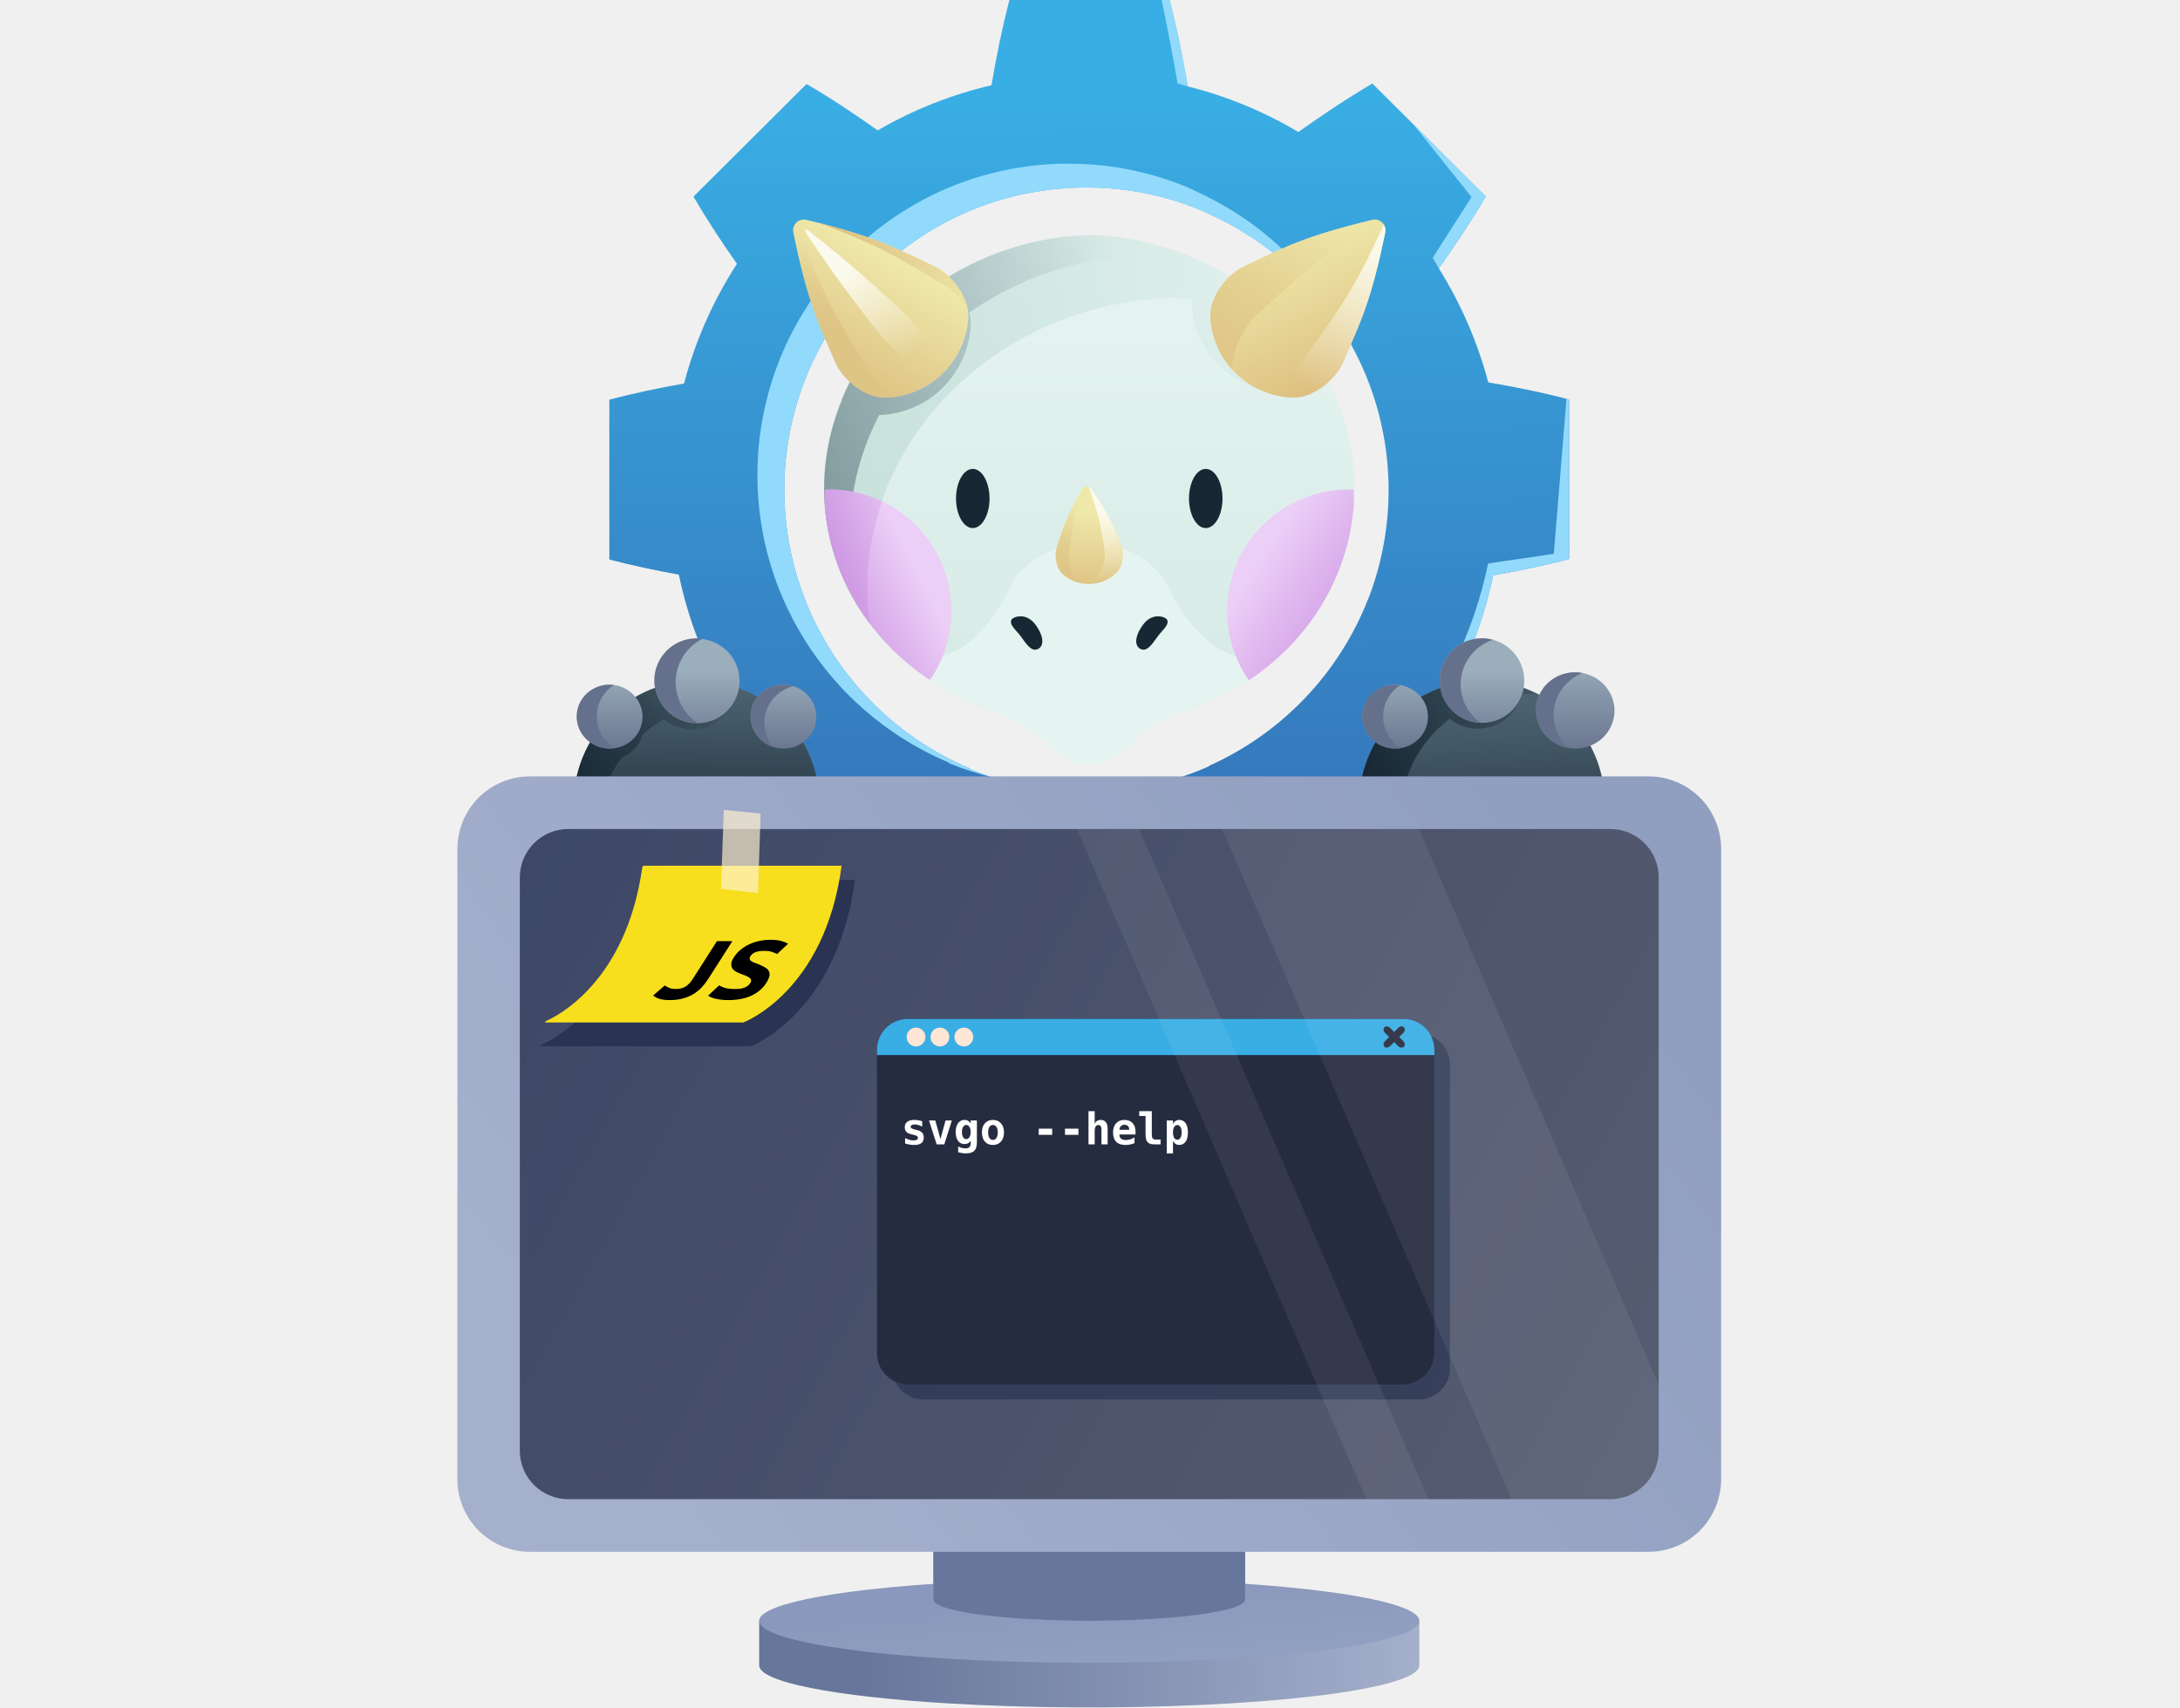
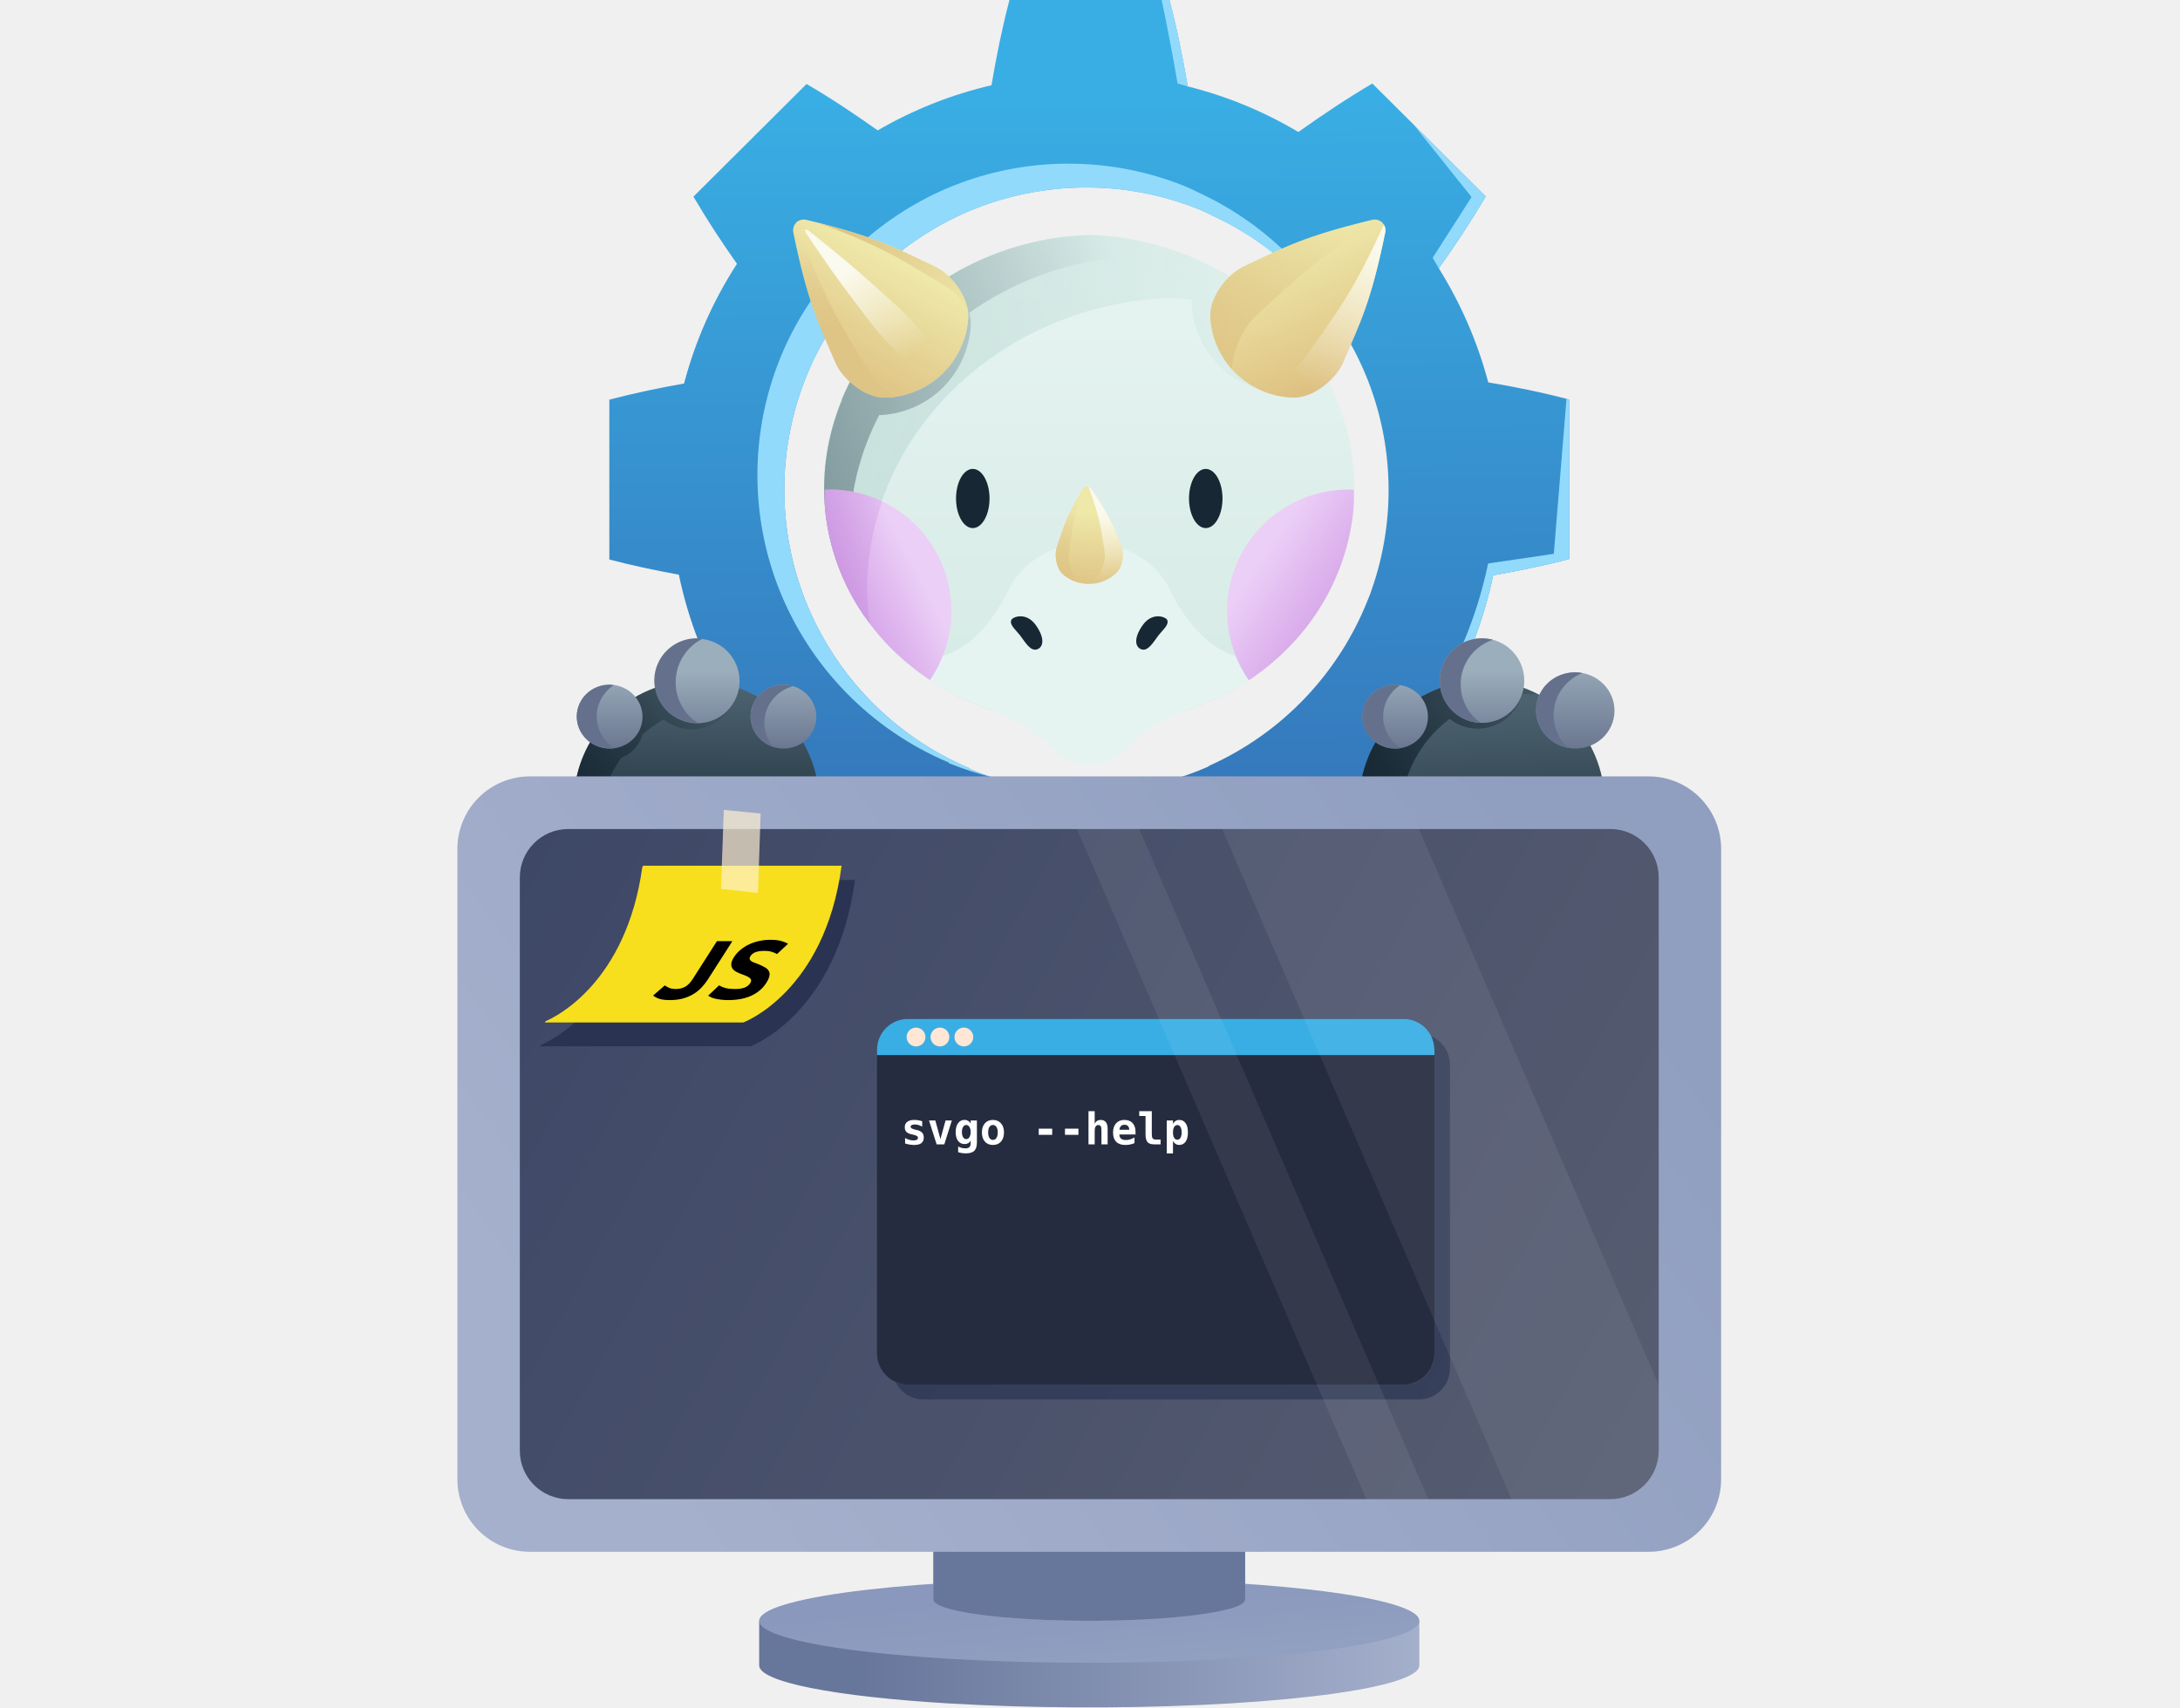
<svg xmlns="http://www.w3.org/2000/svg" viewBox="0 0 600 470">
  <style>
    #svgo-help {
      font-family: SFMono-Regular, Menlo, Monaco, Consolas, monospace;
      font-weight: 700;
    }
  </style>
  <g clip-path="url(#a)">
    <path fill="url(#b)" d="M299.799 64.686a79 79 0 0 0-6.177.411h-.094c-19.284 2.134-37.118 11.232-49.58 25.295-12.463 14.063-18.533 31.939-16.876 49.697 1.565 16.768 9.905 32.173 23.371 43.168s31.078 16.781 49.355 16.214c18.277.567 35.889-5.219 49.355-16.214s21.806-26.4 23.372-43.168c1.656-17.758-4.414-35.634-16.876-49.697s-30.297-23.161-49.581-25.294h-.093a79 79 0 0 0-6.176-.412" />
    <path fill="#172834" d="M333.819 129.847c1.107.919 1.962 2.577 2.377 4.609s.356 4.272-.164 6.227-1.457 3.466-2.608 4.2c-1.15.734-2.418.631-3.525-.287s-1.962-2.574-2.378-4.606-.358-4.271.161-6.227 1.457-3.468 2.607-4.203 2.418-.634 3.525.283m-64.114.004c1.107.919 1.961 2.577 2.376 4.609s.357 4.272-.163 6.227-1.458 3.466-2.608 4.2-2.418.631-3.525-.287-1.963-2.574-2.378-4.606-.358-4.271.161-6.227 1.456-3.468 2.606-4.203 2.418-.634 3.525.283" />
    <path fill="#E6F4F1" d="M299.541 149.42c-4.467.045-8.831 1.169-12.603 3.245s-6.802 5.023-8.752 8.51h-.018l-.063.141-.081.122q-.243.518-.454 1.044c-2.527 5.253-13.194 24.492-31.008 17.352l.028.038h.01c7.522 7.105 16.734 12.503 26.956 15.793h-.38c8.909 2.672 13.844 7.961 17.085 10.98h.011a15 15 0 0 0 3.11 2.24c2.585 1.384 5.459 1.904 8.292 1.5 2.832-.403 5.507-1.714 7.714-3.779 3.24-3.019 8.143-8.26 17.051-10.932h-.356c10.22-3.304 19.427-8.715 26.941-15.833h.013c-16.833 6.746-27.286-10.064-30.52-16.37a19 19 0 0 0-1.046-2.199l-.04-.089h-.01c-2.399-4.291-6.421-7.739-11.395-9.77H310a27.2 27.2 0 0 0-10.458-1.968z" />
    <path fill="url(#c)" d="M299.797 64.685a79 79 0 0 0-6.175.412h-.094c-19.284 2.133-37.118 11.231-49.581 25.294-12.462 14.063-18.533 31.939-16.876 49.697 1.077 11.444 5.321 22.342 12.326 31.657a71 71 0 0 1-.444-3.308c-1.898-20.345 5.057-40.826 19.335-56.938 14.278-16.111 34.71-26.535 56.804-28.979h.107a91 91 0 0 1 7.076-.471q2.863.1 5.716.38c-.024.35-.037.697-.025 1.042.203 5.857 2.786 12.574 7.877 17.49.005 0 .016 0 .029.045.029.044.057.055.085.081 3.141 3.033 6.935 5.086 10.755 6.216a23.2 23.2 0 0 1-6.429-4.369c-.025-.037-.052-.037-.078-.07-.011-.037-.021-.037-.025-.037-4.573-4.416-6.894-10.449-7.076-15.71-.045-1.285.201-2.608.651-3.908a91.2 91.2 0 0 1 20.503 5.691c-4.639-4.898-9.987-9.184-15.883-12.729.018 0 .035-.037.054-.052a78 78 0 0 0-5.946-3.3h-.008l-.048-.036a79.5 79.5 0 0 0-26.358-7.692h-.094a79 79 0 0 0-6.176-.412z" />
    <path fill="url(#d)" d="M370.811 134.755a33.437 33.437 0 0 0-32.969 36.258 33.44 33.44 0 0 0 5.854 16.259c8.19-5.439 14.991-12.451 19.958-20.579s7.99-17.188 8.871-26.593q.154-2.642.082-5.297a34 34 0 0 0-1.796-.048" />
    <path fill="url(#e)" d="M299.797 64.685a79 79 0 0 0-6.175.412h-.094C280.859 66.522 268.701 70.97 258.261 78s-18.803 16.4-24.258 27.179c-.026-.037-.056-.044-.082-.07q-.683 1.341-1.303 2.707-.128.29-.253.579a67 67 0 0 0-.736 1.692c.026.037.053.04.079.059-3.958 9.604-5.543 19.839-4.637 29.938 1.018 10.634 4.772 20.807 10.952 29.675a67.5 67.5 0 0 1-3.861-16.893c-1.177-13.167 1.522-26.503 7.812-38.604 5.734-.141 12.273-2.485 17.207-7.25.028-.038.058-.045.086-.086.013-.041.025-.037.029-.037 5.091-4.916 7.674-11.633 7.877-17.49.038-1.087-.112-2.199-.404-3.306 11.721-8.297 25.566-13.553 40.041-15.2h.102a87 87 0 0 1 6.752-.452q3.382.094 6.752.451h.102a87 87 0 0 1 13.392 2.689 79.5 79.5 0 0 0-27.841-8.485h-.094a80 80 0 0 0-6.178-.412M266.48 86.301c.014.267.022.534.013.799-.182 5.261-2.503 11.294-7.076 15.71-.004 0-.014 0-.025.037-.026.038-.051.048-.077.074-4.225 4.08-9.761 6.188-14.731 6.485 5.544-8.963 12.999-16.83 21.896-23.105" />
    <path fill="url(#f)" d="M228.784 134.756q-.897 0-1.794.048a62 62 0 0 0 .082 5.297c.899 9.395 3.935 18.443 8.91 26.557 4.976 8.114 11.78 15.112 19.971 20.538a33.45 33.45 0 0 0 2.758-33.193 33.45 33.45 0 0 0-29.927-19.247" />
    <path fill="url(#g)" d="M299.053 133.863c-.182.037-.359.067-.522.152a1.47 1.47 0 0 0-.604.588c-4.504 7.726-5.239 10.505-7.075 16.014-.693 2.081-.22 5.747 1.674 7.444 1.822 1.632 4.592 2.796 7.545 2.684.003 0 .011.001.014-.001.015-.001.034.001.049-.001 2.952-.111 5.626-1.481 7.32-3.247 1.761-1.835 1.954-5.526 1.106-7.549-2.247-5.355-3.19-8.07-8.265-15.433a1.45 1.45 0 0 0-.644-.542 1.4 1.4 0 0 0-.534-.107c-.015.003-.026 0-.042 0q-.012-.003-.019-.001z" />
    <path fill="#172834" d="M318.84 174.907c-1.444 1.925-2.819 4.365-4.589 3.867s-2.406-2.973.275-6.72 6.47-2.221 6.754-1.34c.425 1.318-.937 2.331-2.44 4.193m-38.083 0c1.444 1.925 2.819 4.365 4.589 3.867s2.406-2.973-.275-6.72-6.471-2.221-6.754-1.34c-.425 1.318.937 2.331 2.44 4.193" />
    <path fill="url(#h)" d="M277.824.002c-2.061 7.927-3.618 15.64-4.939 23.463a113.4 113.4 0 0 0-31.313 12.423c-6.316-4.466-12.764-8.8-19.582-12.764l-31.133 30.999c3.753 6.421 7.773 12.525 11.974 18.498a113.9 113.9 0 0 0-14.559 32.949c-6.871 1.216-13.692 2.642-20.563 4.439v43.999c6.395 1.691 12.738 3.014 19.133 4.176a113.5 113.5 0 0 0 14.111 35.886 219 219 0 0 0-10.096 15.855l31.133 31.159c5.285-3.066 10.305-6.347 15.221-9.729a113 113 0 0 0 36.784 15.329 242 242 0 0 0 3.829 17.522h44.186c1.559-5.998 2.828-11.973 3.938-17.946a113.8 113.8 0 0 0 35.7-15.566c5.285 3.594 10.571 7.057 16.041 10.307l31.128-31.153a256 256 0 0 0-11.071-17.125 114 114 0 0 0 13.213-34.353c6.976-1.243 13.952-2.641 20.929-4.491v-43.896c-7.373-1.956-14.745-3.459-22.276-4.727a114.8 114.8 0 0 0-13.61-31.397c4.545-6.368 8.88-12.922 12.923-19.793l-31.21-31.076c-7.082 4.175-13.796 8.67-20.376 13.347a112.3 112.3 0 0 0-30.441-12.552c-1.348-7.928-2.935-15.856-5.022-23.783zm21.141 51.607a82.2 82.2 0 0 1 28.516 5.048c2.087.766 4.123 1.585 6.131 2.642a83.6 83.6 0 0 1 40.114 39.138 77 77 0 0 1 2.219 4.913 82.98 82.98 0 0 1 1.559 59.035c-.317.925-.637 1.85-1.007 2.642a83.74 83.74 0 0 1-43.545 45.693l-.558.367a83.35 83.35 0 0 1-65.455.609.3.3 0 0 0 0-.159 83.68 83.68 0 0 1-45.424-46.611l-.423-1.109a83.16 83.16 0 0 1 1.636-62.126c.475-1.111.978-2.22 1.533-3.33A83.87 83.87 0 0 1 266.253 58.3a81 81 0 0 1 5.548-2.142 83.2 83.2 0 0 1 27.164-4.549" />
    <path fill="url(#i)" d="M206.08 190.554a33.785 33.785 0 0 1 16.213 44.941 33.789 33.789 0 1 1-16.253-44.96" />
    <path fill="url(#j)" d="M190.59 187.363a33.8 33.8 0 0 0-10.315 2.042l-.009-.037q-1.152.415-2.271.913l.006.037a33.8 33.8 0 0 0-15.542 14.028l-.04-.037q-.704 1.216-1.305 2.486l-.056.134h.005a33.785 33.785 0 0 0 6.846 38.157 36.2 36.2 0 0 1-3.565-15.487 36.2 36.2 0 0 1 3.41-15.523 36 36 0 0 1 3.297-5.503 9.56 9.56 0 0 0 4.806-4.08 9.2 9.2 0 0 0 .935-2.255 36 36 0 0 1 5.848-4.215 13 13 0 0 0 1.592 1.09 12.683 12.683 0 0 0 17.278-4.81q.26-.473.479-.965a36.2 36.2 0 0 1 12.229 2.6 33.8 33.8 0 0 0-8.138-5.382l-.04-.038a33.8 33.8 0 0 0-15.45-3.171zm10.22 5.888q.435.024.87.059a11.64 11.64 0 0 1-15.691 4.168q-.513-.3-.993-.65a36.2 36.2 0 0 1 15.814-3.577" />
    <path fill="url(#k)" d="M197.433 177.215a11.637 11.637 0 1 1-.013-.007" />
    <path fill="url(#l)" d="M220.062 189.622c2.091 1.151 3.63 3.061 4.278 5.309a8.56 8.56 0 0 1-.825 6.678c-1.175 2.027-3.133 3.515-5.443 4.135a9.3 9.3 0 0 1-6.876-.827c-2.092-1.151-3.632-3.059-4.281-5.307a8.56 8.56 0 0 1 .819-6.678c1.174-2.028 3.131-3.517 5.441-4.139a9.3 9.3 0 0 1 6.876.823" />
    <path fill="url(#m)" d="M172.226 189.621c2.091 1.152 3.63 3.062 4.278 5.31a8.56 8.56 0 0 1-.825 6.677c-1.175 2.028-3.133 3.515-5.443 4.136a9.3 9.3 0 0 1-6.876-.828c-2.092-1.15-3.632-3.059-4.281-5.306a8.56 8.56 0 0 1 .819-6.678c1.174-2.029 3.131-3.518 5.441-4.139a9.3 9.3 0 0 1 6.876.823" />
    <path fill="#92DAFB" d="M319.71 0c1.228 5.46 3.473 17.522 4.401 22.98q1.398.386 2.786.804c-1.348-7.928-2.934-15.856-5.022-23.783zm69.25 34.188 16.059 20.047-10.703 16.72 1.686 2.905c4.239-5.996 9.13-13.349 12.922-19.794l-2.577-2.567-2.579-2.568zm-94.833 10.855a85.9 85.9 0 0 0-28 4.687 83 83 0 0 0-5.72 2.208 86.46 86.46 0 0 0-43.285 41.296 65 65 0 0 0-1.581 3.432 85.73 85.73 0 0 0-1.686 64.04l.437 1.142a86.27 86.27 0 0 0 46.823 48.049.4.4 0 0 1 0 .163 86 86 0 0 0 12.165 3.942 84 84 0 0 1-6.34-2.309.4.4 0 0 0 0-.145l-.66-.311a84 84 0 0 1-5.087-2.416q-.735-.368-1.464-.752a84 84 0 0 1-5.12-3.015q-.73-.463-1.45-.94a83 83 0 0 1-4.838-3.46 90 90 0 0 1-1.263-1.008 84 84 0 0 1-4.653-3.995 88 88 0 0 1-.82-.799 83 83 0 0 1-4.058-4.166q-.373-.4-.742-.8a84 84 0 0 1-3.945-4.843 81 81 0 0 1-.875-1.153 83 83 0 0 1-4.216-6.354 84 84 0 0 1-2.997-5.405q-.29-.591-.571-1.187a84 84 0 0 1-2.539-5.721l-.126-.286-.424-1.109-.063-.2a83 83 0 0 1-2.293-7.192l-.077-.259a83 83 0 0 1-1.614-7.444l-.065-.345c-.001 0-.002 0-.004-.037a83 83 0 0 1-.9-7.645l-.02-.197a83.2 83.2 0 0 1 6.672-38.817c.054-.126.119-.248.173-.373q.552-1.276 1.174-2.55c.066-.134.119-.271.186-.405a83.88 83.88 0 0 1 41.992-40.062c.224-.097.477-.178.703-.271a81 81 0 0 1 4.107-1.584c.254-.09.48-.197.737-.282a83.2 83.2 0 0 1 27.165-4.55 82.7 82.7 0 0 1 28.516 5.048c1.261.463 2.5.968 3.729 1.51q.902.4 1.795.847c.202.1.407.178.608.286a84 84 0 0 1 6.284 3.238 81 81 0 0 1 1.943 1.21c1.312.795 2.632 1.577 3.894 2.44a84 84 0 0 1 3.842 2.853c.542.418 1.109.803 1.64 1.234a84 84 0 0 1 4.304 3.78c.267.249.552.48.816.733a83 83 0 0 1 4.305 4.459c.138.151.287.292.424.448a84 84 0 0 1 4.095 4.999c.074.096.154.189.228.285a84 84 0 0 1 7.267 11.51 78 78 0 0 0-1.463-3.16 86.2 86.2 0 0 0-41.35-40.345c-2.071-1.09-4.168-1.935-6.32-2.725a84.8 84.8 0 0 0-29.395-5.202zm137.019 64.754-3.493 42.653-18.081 2.659a117.4 117.4 0 0 1-13.62 35.41 264 264 0 0 1 7.611 11.774c.111-.037.221-.04.332-.059a258 258 0 0 0-6.149-9.51 114 114 0 0 0 4.299-8.082l.068-.137a114 114 0 0 0 6.599-17.162c.869-2.956 1.62-5.947 2.247-8.964 3.489-.621 6.976-1.28 10.464-2.016a209 209 0 0 0 10.464-2.474v-43.896c-.247-.067-.494-.122-.741-.185z" />
    <path fill="url(#n)" d="M422.26 190.554a33.785 33.785 0 0 1 16.213 44.941 33.789 33.789 0 1 1-16.253-44.96" />
    <path fill="url(#o)" d="M407.527 187.348c-3.779.067-7.52.768-11.067 2.073l-.013-.056q-1.027.37-2.028.803l.006.037a33.8 33.8 0 0 0-17.13 16.604 33.79 33.79 0 0 0 16.243 44.931 33.8 33.8 0 0 0 9.891 2.895 33.787 33.787 0 0 1-14.752-44.163 33.8 33.8 0 0 1 10.334-12.595 12 12 0 0 0 1.571 1.077 12.513 12.513 0 0 0 18.182-7.455 11.638 11.638 0 0 1-16.594 5.997 12 12 0 0 1-1.385-.937 33.8 33.8 0 0 1 22.997-5.227 33 33 0 0 0-1.523-.762l-.038-.038a33.8 33.8 0 0 0-14.694-3.184" />
    <path fill="url(#p)" d="M413.613 177.215a11.64 11.64 0 0 1 4.408 15.853 11.635 11.635 0 1 1-13.26-16.93 11.64 11.64 0 0 1 8.839 1.07" />
    <path fill="url(#q)" d="M438.85 186.443c2.496 1.374 4.332 3.653 5.105 6.336a10.22 10.22 0 0 1-.983 7.969c-1.403 2.42-3.74 4.195-6.497 4.936s-5.708.385-8.205-.988-4.335-3.651-5.11-6.333a10.22 10.22 0 0 1 .978-7.97c1.401-2.421 3.737-4.198 6.493-4.94a11.1 11.1 0 0 1 8.207.983" />
    <path fill="url(#r)" d="M388.406 189.621c2.091 1.152 3.63 3.061 4.278 5.309a8.57 8.57 0 0 1-.824 6.678c-1.176 2.028-3.134 3.516-5.444 4.136a9.3 9.3 0 0 1-6.876-.828c-2.092-1.15-3.632-3.059-4.281-5.306a8.56 8.56 0 0 1 .819-6.679c1.174-2.028 3.132-3.517 5.441-4.139a9.3 9.3 0 0 1 6.876.824" />
    <path fill="url(#s)" d="M380.389 61.186a3.1 3.1 0 0 0-1.017-.584l-.003-.003a3.14 3.14 0 0 0-1.81-.06c-18.703 4.522-24.111 7.523-35.398 12.883-4.262 2.027-9.247 8.222-9.058 13.69.182 5.262 2.503 11.295 7.076 15.711.004 0 .015 0 .026.037.026.037.051.048.076.074 4.574 4.416 10.684 6.524 15.948 6.522 5.472-.001 11.489-5.2 13.365-9.531 4.962-11.468 7.772-16.977 11.637-35.827.141-.6.098-1.23-.12-1.806l-.003-.003a3.1 3.1 0 0 0-.622-.99h.011c-.022-.037-.046-.037-.069-.06-.012 0-.015-.036-.034-.036z" />
    <path fill="url(#t)" d="M219.208 61.186a3.1 3.1 0 0 1 1.017-.584l.003-.003a3.13 3.13 0 0 1 1.809-.06c18.703 4.522 24.112 7.523 35.399 12.883 4.262 2.027 9.247 8.222 9.058 13.69-.182 5.262-2.503 11.295-7.077 15.711-.003 0-.014 0-.026.037-.026.037-.05.048-.076.074-4.573 4.416-10.683 6.524-15.948 6.522-5.471-.001-11.488-5.2-13.364-9.531-4.962-11.468-7.773-16.977-11.638-35.827a3.1 3.1 0 0 1 .121-1.806l.003-.003c.14-.367.355-.701.622-.99h-.011c.022-.037.046-.037.069-.06.011 0 .015-.036.034-.036z" />
    <path fill="url(#u)" d="M208.948 446.15v12.299h.004c0 2.194 4.915 4.343 14.17 6.194 9.254 1.852 22.466 3.33 38.089 4.262 21.808 1.301 46.788 1.448 69.446.408s41.139-3.182 51.379-5.955c5.671-1.536 8.611-3.212 8.609-4.909h.004V446.15z" />
    <path fill="url(#v)" d="M338.44 435.697c21.802 1.302 38.643 3.653 46.818 6.533 8.176 2.881 7.016 6.057-3.222 8.829-10.24 2.773-28.72 4.914-51.378 5.955-22.658 1.04-47.638.894-69.448-.407s-38.661-3.65-46.851-6.53-7.047-6.056 3.177-8.829 28.695-4.916 51.348-5.959 47.633-.898 69.449.401" />
    <path fill="url(#w)" d="M145.881 213.715a19.95 19.95 0 0 0-19.99 19.993v173.46a19.95 19.95 0 0 0 19.99 19.994H256.89v13.165c.002 1.106 2.324 2.189 6.694 3.123 4.371.933 10.611 1.679 17.988 2.148 10.3.656 22.098.73 32.799.205 10.702-.524 19.43-1.604 24.265-3.002 2.677-.774 4.065-1.619 4.066-2.474v-13.165h111.013a19.95 19.95 0 0 0 19.99-19.994v-173.46a19.95 19.95 0 0 0-19.99-19.993z" />
    <path fill="url(#x)" d="M443.196 228.202H156.4c-7.36 0-13.327 5.967-13.327 13.327v157.819c0 7.361 5.967 13.328 13.327 13.328h286.796c7.361 0 13.328-5.967 13.328-13.328V241.529c0-7.36-5.967-13.327-13.328-13.327" />
    <path fill="#2A3452" d="m177.364 242.229-.255.406c-4.71 33.704-25.149 43.682-28.22 45l-.235.374h57.936s23.795-8.794 28.709-45.78z" />
    <path fill="#F7DF1D" d="m177.025 238.304-.24.383c-4.44 31.77-23.707 41.175-26.601 42.417l-.222.353h54.612s22.429-8.29 27.061-43.153z" />
    <path fill="#262C3F" d="M386.118 280.479H250.049a8.68 8.68 0 0 0-8.68 8.68v83.317a8.68 8.68 0 0 0 8.68 8.68h136.069a8.68 8.68 0 0 0 8.68-8.68v-83.317a8.68 8.68 0 0 0-8.68-8.68" />
    <path fill="#39AEE4" d="M249.902 280.48a8.513 8.513 0 0 0-8.533 8.533v1.422h153.43v-1.422a8.514 8.514 0 0 0-8.533-8.533z" />
    <path fill="#FFE6D5" d="M253.22 283.113a2.593 2.593 0 0 1 1.243 3.446 2.59 2.59 0 0 1-3.445 1.244 2.593 2.593 0 0 1 .219-4.781 2.6 2.6 0 0 1 1.983.091m6.583 0a2.59 2.59 0 1 1-2.204 4.69 2.59 2.59 0 0 1 2.204-4.69m6.582 0a2.593 2.593 0 0 1 1.243 3.446 2.59 2.59 0 0 1-3.445 1.244 2.6 2.6 0 0 1-1.336-1.464 2.592 2.592 0 0 1 3.538-3.226" />
-     <path fill="#262C3F" d="m384.819 282.965-3.597 3.597c-.488.488-.573 1.194-.19 1.577s1.089.298 1.577-.19l3.596-3.597c.488-.488.573-1.194.19-1.577s-1.088-.298-1.576.19" />
-     <path fill="#262C3F" d="m382.609 282.965 3.596 3.597c.488.488.573 1.194.191 1.577-.383.383-1.089.298-1.577-.19l-3.597-3.597c-.488-.488-.573-1.194-.19-1.577s1.089-.298 1.577.19" />
    <text x="248" y="315" fill="#fff" id="svgo-help">svgo --help</text>
    <path fill="#FFF1D1" fill-opacity=".68" d="m199.21 222.945 10.14.991-.732 21.877-10.183-1.121z" />
    <path fill="#000" d="M194.823 269.624a14.5 14.5 0 0 1-1.736 2.203q-.96 1.034-2.25 1.814-1.247.757-2.876 1.216-1.587.437-3.603.437-1.853 0-2.953-.368-1.086-.39-1.635-.895l3.193-2.777q.541.39 1.249.688.71.299 1.771.299 1.554 0 2.646-.643t2.061-2.158l6.636-10.376h4.251zm7.572 2.617q.9 0 1.545-.115.688-.138 1.174-.345.501-.23.828-.527t.562-.666q.5-.781-.05-1.286-.534-.528-2.278-1.124a16 16 0 0 1-1.456-.62q-.691-.368-1.09-.896-.383-.55-.362-1.308.036-.78.741-1.882a8.5 8.5 0 0 1 1.753-1.974 11 11 0 0 1 2.358-1.515 12.6 12.6 0 0 1 2.782-.942 14 14 0 0 1 3.109-.344q1.907 0 3.077.344 1.169.345 1.804.758l-3.032 2.823a6.3 6.3 0 0 0-1.389-.596q-.778-.276-2.14-.276-1.527 0-2.442.367-.875.345-1.344 1.079-.279.437-.225.735t.329.551q.317.23.756.436.483.183 1.059.39 1.178.459 1.974.918.811.436 1.138 1.033.353.597.194 1.401-.159.803-.894 1.951-1.424 2.226-4.069 3.466-2.631 1.217-6.365 1.217-1.253 0-2.173-.138a11.5 11.5 0 0 1-1.608-.299 7 7 0 0 1-1.085-.39 6 6 0 0 1-.677-.39l3.019-2.846q.596.39 1.616.711 1.063.299 2.861.299" />
    <path fill="url(#y)" d="M228.784 134.756q-.897 0-1.794.048a69 69 0 0 0-.008 1.284 62 62 0 0 0 .087 3.901l.004.112c.266 2.778.72 5.533 1.358 8.248l.115.456a62 62 0 0 0 2.349 7.54q.173.438.351.872a63 63 0 0 0 3.179 6.747q.336.6.684 1.195a63 63 0 0 0 4.275 6.488 71 71 0 0 1-.431-3.209c-.909-10.212.403-20.557 3.861-30.43a33.4 33.4 0 0 0-14.03-3.252" />
    <path fill="url(#z)" d="M378.468 60.435c-.305 0-.611.037-.909.104-18.703 4.522-24.111 7.524-35.398 12.884-4.262 2.026-9.247 8.22-9.058 13.689.167 4.812 2.125 10.271 5.958 14.547.347-5.636 3.293-11.678 6.622-14.733 10.888-9.984 16.443-15.649 33.756-26.297-.023 0-.044-.037-.067-.037h-.004a3.3 3.3 0 0 0-.901-.163z" />
    <path fill="url(#A)" d="M219.165 61.244c-.022 0-.045.037-.065.056h.011a3.1 3.1 0 0 0-.623.988 3.1 3.1 0 0 0-.122 1.807c3.865 18.85 6.674 24.358 11.636 35.826 1.876 4.331 7.893 9.531 13.365 9.533.952 0 1.932-.071 2.924-.208-3.07-1.94-5.665-4.456-7.114-6.884-7.989-13.4-12.56-20.17-20.012-41.118" />
    <path fill="url(#B)" d="M224.911 61.252c17.867 6.502 23.772 10.526 35.347 17.511 2.164 1.307 4.402 3.66 6.101 6.432-.82-4.927-5.154-9.98-8.923-11.773-10.683-5.072-16.119-8.034-32.525-12.17" />
    <path fill="url(#C)" d="M380.876 61.822c-8.443 18.66-13.216 24.617-21.633 36.42-2.674 3.746-8.599 7.476-14.231 8.197 3.627 2.034 7.619 3.02 11.217 3.018 5.472 0 11.489-5.202 13.365-9.532 4.962-11.468 7.772-16.976 11.637-35.826.14-.6.099-1.23-.119-1.807h-.004a3 3 0 0 0-.232-.466z" />
    <path fill="url(#D)" d="M221.64 63.178c.087-.037.21-.036.377.039.262.1.607.314.992.628 11.922 9.5 15.922 13.235 23.976 20.502 3.042 2.746 7.849 8.188 9.529 11.307 1.616 3 2.289 5.666 1.177 6.563-.002-.001-.001.002-.007 0h-.018c-1.112.896-3.837-.116-6.777-2.049-3.057-2.01-8.115-7.25-10.577-10.462-6.515-8.508-9.884-12.751-18.197-25.16-.274-.403-.456-.753-.522-1.01q-.06-.244.025-.349l.013.001h.007z" />
    <path fill="url(#E)" d="M298.241 134.216a1.5 1.5 0 0 0-.314.391c-4.504 7.726-5.238 10.505-7.074 16.015-.693 2.081-.222 5.745 1.673 7.442 1.205 1.08 2.826 1.953 4.639 2.39-2.187-1.807-3.307-5.521-2.986-7.893.868-6.385 1.142-9.785 4.062-18.345" />
    <path fill="url(#F)" d="M299.569 133.947c3.291 8.886 3.559 11.961 4.482 18.09.349 2.328-.824 6.116-3.139 7.562-.705.44-1.503.812-2.362 1.096.499.052 1.007.074 1.521.052h.063c2.953-.112 5.626-1.48 7.32-3.246 1.761-1.835 1.953-5.527 1.106-7.55-2.248-5.354-3.189-8.071-8.265-15.434a1.45 1.45 0 0 0-.643-.541c-.026 0-.056-.037-.083-.037z" />
    <path fill="#2A3452" fill-opacity=".678" d="M393.923 285.252a8.5 8.5 0 0 1 .876 3.76v83.612a8.515 8.515 0 0 1-8.535 8.532H249.901a8.5 8.5 0 0 1-3.401-.705 8.51 8.51 0 0 0 7.657 4.778h136.365a8.516 8.516 0 0 0 8.532-8.535v-83.61a8.51 8.51 0 0 0-5.131-7.832" />
    <path fill="#65718C" d="M433.719 185.074a11 11 0 0 0-5.549 1.374 10.6 10.6 0 0 0-4.032 3.945 10.22 10.22 0 0 0-.978 7.969c.775 2.682 2.613 4.96 5.11 6.333 1.014.556 2.114.951 3.257 1.167a12.53 12.53 0 0 1-3.792-7.233 12.26 12.26 0 0 1 1.519-7.96 12.76 12.76 0 0 1 6.272-5.41 11 11 0 0 0-1.807-.185m-26.257-9.358a11.64 11.64 0 0 0-9.711 5.914 11.637 11.637 0 0 0 4.419 15.849 11.6 11.6 0 0 0 5.336 1.491 12.946 12.946 0 0 1-3.828-16.936 12.95 12.95 0 0 1 7.212-5.925 11.7 11.7 0 0 0-3.428-.393m-23.355 12.761a9.2 9.2 0 0 0-4.65 1.15 8.86 8.86 0 0 0-3.379 3.304 8.57 8.57 0 0 0-.82 6.679c.65 2.248 2.19 4.156 4.283 5.307a9.3 9.3 0 0 0 5.909 1.027c-2.25-1.481-3.848-3.728-4.477-6.294a10.22 10.22 0 0 1 1.085-7.558 10.6 10.6 0 0 1 3.311-3.499 9 9 0 0 0-1.262-.116m-168.345 0a9.2 9.2 0 0 0-4.649 1.151 8.87 8.87 0 0 0-3.378 3.303 8.57 8.57 0 0 0-.821 6.678c.649 2.248 2.189 4.157 4.282 5.307a9 9 0 0 0 1.58.679 10.4 10.4 0 0 1-2.365-5.743 10.23 10.23 0 0 1 1.359-6.024c1.41-2.414 3.749-4.191 6.513-4.948a9.3 9.3 0 0 0-2.521-.403m-23.854-12.766a11.64 11.64 0 0 0-10.336 5.919 11.64 11.64 0 0 0 4.417 15.85 11.65 11.65 0 0 0 5.961 1.489 13.405 13.405 0 0 1-4.263-17.749 13.4 13.4 0 0 1 5.658-5.385 12 12 0 0 0-1.437-.124m-23.982 12.766a9.2 9.2 0 0 0-4.649 1.151 8.87 8.87 0 0 0-3.378 3.303 8.56 8.56 0 0 0-.821 6.678c.649 2.248 2.189 4.157 4.282 5.307a9.3 9.3 0 0 0 5.694 1.06c-2.266-1.475-3.879-3.724-4.516-6.298a10.22 10.22 0 0 1 1.079-7.584 10.55 10.55 0 0 1 3.355-3.531 9 9 0 0 0-1.046-.086" />
    <path fill="#fff" fill-opacity=".069" d="m296.406 228.202 79.647 184.473h17.058l-79.55-184.473zm39.966 0 79.648 184.473h27.402a13.07 13.07 0 0 0 13.101-13.1v-18.351l-65.99-153.022z" />
    <path fill="#67769B" d="M256.889 427.161v13.166c.002 1.106 2.323 2.189 6.694 3.122 4.371.934 10.61 1.679 17.988 2.149 10.301.656 22.099.729 32.8.205 10.701-.525 19.429-1.605 24.264-3.003 2.677-.774 4.065-1.618 4.066-2.473v-13.166z" />
  </g>
  <defs>
    <linearGradient id="b" x1="300.539" x2="300.692" y1="76.337" y2="360.145" gradientUnits="userSpaceOnUse">
      <stop stop-color="#E6F4F1" />
      <stop offset="1" stop-color="#BFDCD5" />
    </linearGradient>
    <linearGradient id="c" x1="195.453" x2="370.824" y1="97.854" y2="121.027" gradientUnits="userSpaceOnUse">
      <stop stop-color="#C1DDD7" />
      <stop offset="1" stop-color="#C1DDD7" stop-opacity="0" />
    </linearGradient>
    <linearGradient id="d" x1="346.903" x2="416.96" y1="153.262" y2="199.163" gradientUnits="userSpaceOnUse">
      <stop stop-color="#ECCFF7" />
      <stop offset="1" stop-color="#A141C5" />
    </linearGradient>
    <linearGradient id="e" x1="143.63" x2="310.565" y1="150.984" y2="78.725" gradientUnits="userSpaceOnUse">
      <stop stop-color="#4C636F" />
      <stop offset="1" stop-color="#4C636F" stop-opacity="0" />
    </linearGradient>
    <linearGradient id="f" x1="251.69" x2="191.739" y1="155.161" y2="185.876" gradientUnits="userSpaceOnUse">
      <stop stop-color="#ECCFF7" />
      <stop offset="1" stop-color="#A141C5" />
    </linearGradient>
    <linearGradient id="g" x1="300.168" x2="298.688" y1="141.099" y2="162.563" gradientUnits="userSpaceOnUse">
      <stop stop-color="#EEE8A9" />
      <stop offset="1" stop-color="#DEC283" />
    </linearGradient>
    <linearGradient id="h" x1="304.512" x2="306.456" y1="27.134" y2="365.193" gradientUnits="userSpaceOnUse">
      <stop stop-color="#39AEE4" />
      <stop offset="1" stop-color="#324F9D" />
    </linearGradient>
    <linearGradient id="i" x1="189.897" x2="189.374" y1="189.373" y2="238.045" gradientUnits="userSpaceOnUse">
      <stop stop-color="#4C636F" />
      <stop offset="1" stop-color="#172834" />
    </linearGradient>
    <linearGradient id="j" x1="153.252" x2="203.581" y1="216.682" y2="197.438" gradientUnits="userSpaceOnUse">
      <stop stop-color="#172834" />
      <stop offset="1" stop-color="#172834" stop-opacity="0" />
    </linearGradient>
    <linearGradient id="k" x1="195.131" x2="195.131" y1="184.663" y2="208.738" gradientUnits="userSpaceOnUse">
      <stop stop-color="#9BAEBC" />
      <stop offset="1" stop-color="#65708B" />
    </linearGradient>
    <linearGradient id="l" x1="195.131" x2="195.131" y1="184.663" y2="208.737" gradientUnits="userSpaceOnUse">
      <stop stop-color="#9BAEBC" />
      <stop offset="1" stop-color="#65708B" />
    </linearGradient>
    <linearGradient id="m" x1="195.131" x2="195.131" y1="184.663" y2="208.737" gradientUnits="userSpaceOnUse">
      <stop stop-color="#9BAEBC" />
      <stop offset="1" stop-color="#65708B" />
    </linearGradient>
    <linearGradient id="n" x1="409.183" x2="411.799" y1="193.56" y2="252.175" gradientUnits="userSpaceOnUse">
      <stop stop-color="#4C636F" />
      <stop offset="1" stop-color="#172834" />
    </linearGradient>
    <linearGradient id="o" x1="375.477" x2="434.872" y1="213.906" y2="194.292" gradientUnits="userSpaceOnUse">
      <stop stop-color="#172834" />
      <stop offset="1" stop-color="#172834" stop-opacity="0" />
    </linearGradient>
    <linearGradient id="p" x1="195.131" x2="195.131" y1="184.663" y2="208.738" gradientUnits="userSpaceOnUse">
      <stop stop-color="#9BAEBC" />
      <stop offset="1" stop-color="#65708B" />
    </linearGradient>
    <linearGradient id="q" x1="151.102" x2="151.102" y1="180.525" y2="209.255" gradientUnits="userSpaceOnUse">
      <stop stop-color="#9BAEBC" />
      <stop offset="1" stop-color="#65708B" />
    </linearGradient>
    <linearGradient id="r" x1="195.131" x2="195.131" y1="184.663" y2="208.737" gradientUnits="userSpaceOnUse">
      <stop stop-color="#9BAEBC" />
      <stop offset="1" stop-color="#65708B" />
    </linearGradient>
    <linearGradient id="s" x1="350.354" x2="365.696" y1="69.54" y2="105.115" gradientUnits="userSpaceOnUse">
      <stop stop-color="#EEE8A9" />
      <stop offset="1" stop-color="#DEC182" />
    </linearGradient>
    <linearGradient id="t" x1="251.32" x2="234.297" y1="74.487" y2="105.942" gradientUnits="userSpaceOnUse">
      <stop stop-color="#EEE8A9" />
      <stop offset="1" stop-color="#DEC283" />
    </linearGradient>
    <linearGradient id="u" x1="392.914" x2="236.954" y1="460.646" y2="459.337" gradientUnits="userSpaceOnUse">
      <stop stop-color="#A5B0CC" />
      <stop offset="1" stop-color="#67769B" />
    </linearGradient>
    <linearGradient id="v" x1="310.44" x2="302.759" y1="513.365" y2="436.875" gradientUnits="userSpaceOnUse">
      <stop stop-color="#A5B0CC" />
      <stop offset="1" stop-color="#8998BC" />
    </linearGradient>
    <linearGradient id="w" x1="181.524" x2="426.976" y1="415.462" y2="233.858" gradientUnits="userSpaceOnUse">
      <stop stop-color="#A5B0CC" />
      <stop offset="1" stop-color="#909EC0" />
    </linearGradient>
    <linearGradient id="x" x1="447.384" x2="-25.727" y1="405.301" y2="144.671" gradientUnits="userSpaceOnUse">
      <stop stop-color="#565C70" />
      <stop offset="1" stop-color="#303C61" />
    </linearGradient>
    <linearGradient id="y" x1="195.086" x2="259.459" y1="153.96" y2="144.802" gradientUnits="userSpaceOnUse">
      <stop stop-color="#C489DC" />
      <stop offset="1" stop-color="#C489DC" stop-opacity="0" />
    </linearGradient>
    <linearGradient id="z" x1="321.999" x2="373.55" y1="88.804" y2="68.393" gradientUnits="userSpaceOnUse">
      <stop stop-color="#DEC485" />
      <stop offset="1" stop-color="#DEC485" stop-opacity="0" />
    </linearGradient>
    <linearGradient id="A" x1="228.581" x2="224.656" y1="91.159" y2="66.823" gradientUnits="userSpaceOnUse">
      <stop stop-color="#DEC485" />
      <stop offset="1" stop-color="#DEC485" stop-opacity="0" />
    </linearGradient>
    <linearGradient id="B" x1="234.599" x2="267.832" y1="61.066" y2="88.804" gradientUnits="userSpaceOnUse">
      <stop stop-color="#DEC485" />
      <stop offset="1" stop-color="#DEC485" stop-opacity="0" />
    </linearGradient>
    <linearGradient id="C" x1="384.017" x2="358.11" y1="69.439" y2="105.027" gradientUnits="userSpaceOnUse">
      <stop stop-color="#FBFAEF" />
      <stop offset="1" stop-color="#FBFAEF" stop-opacity="0" />
    </linearGradient>
    <linearGradient id="D" x1="231.459" x2="250.3" y1="74.934" y2="97.7" gradientUnits="userSpaceOnUse">
      <stop stop-color="#FBFAEF" />
      <stop offset="1" stop-color="#FBFAEF" stop-opacity="0" />
    </linearGradient>
    <linearGradient id="E" x1="286.281" x2="298.58" y1="161.157" y2="138.784" gradientUnits="userSpaceOnUse">
      <stop stop-color="#DEC485" />
      <stop offset="1" stop-color="#DEC485" stop-opacity="0" />
    </linearGradient>
    <linearGradient id="F" x1="303.028" x2="306.56" y1="140.485" y2="159.325" gradientUnits="userSpaceOnUse">
      <stop stop-color="#FBFAEF" />
      <stop offset="1" stop-color="#FBFAEF" stop-opacity="0" />
    </linearGradient>
    <clipPath id="a">
      <path fill="#fff" d="M0 0h599.596v470H0z" />
    </clipPath>
  </defs>
</svg>
